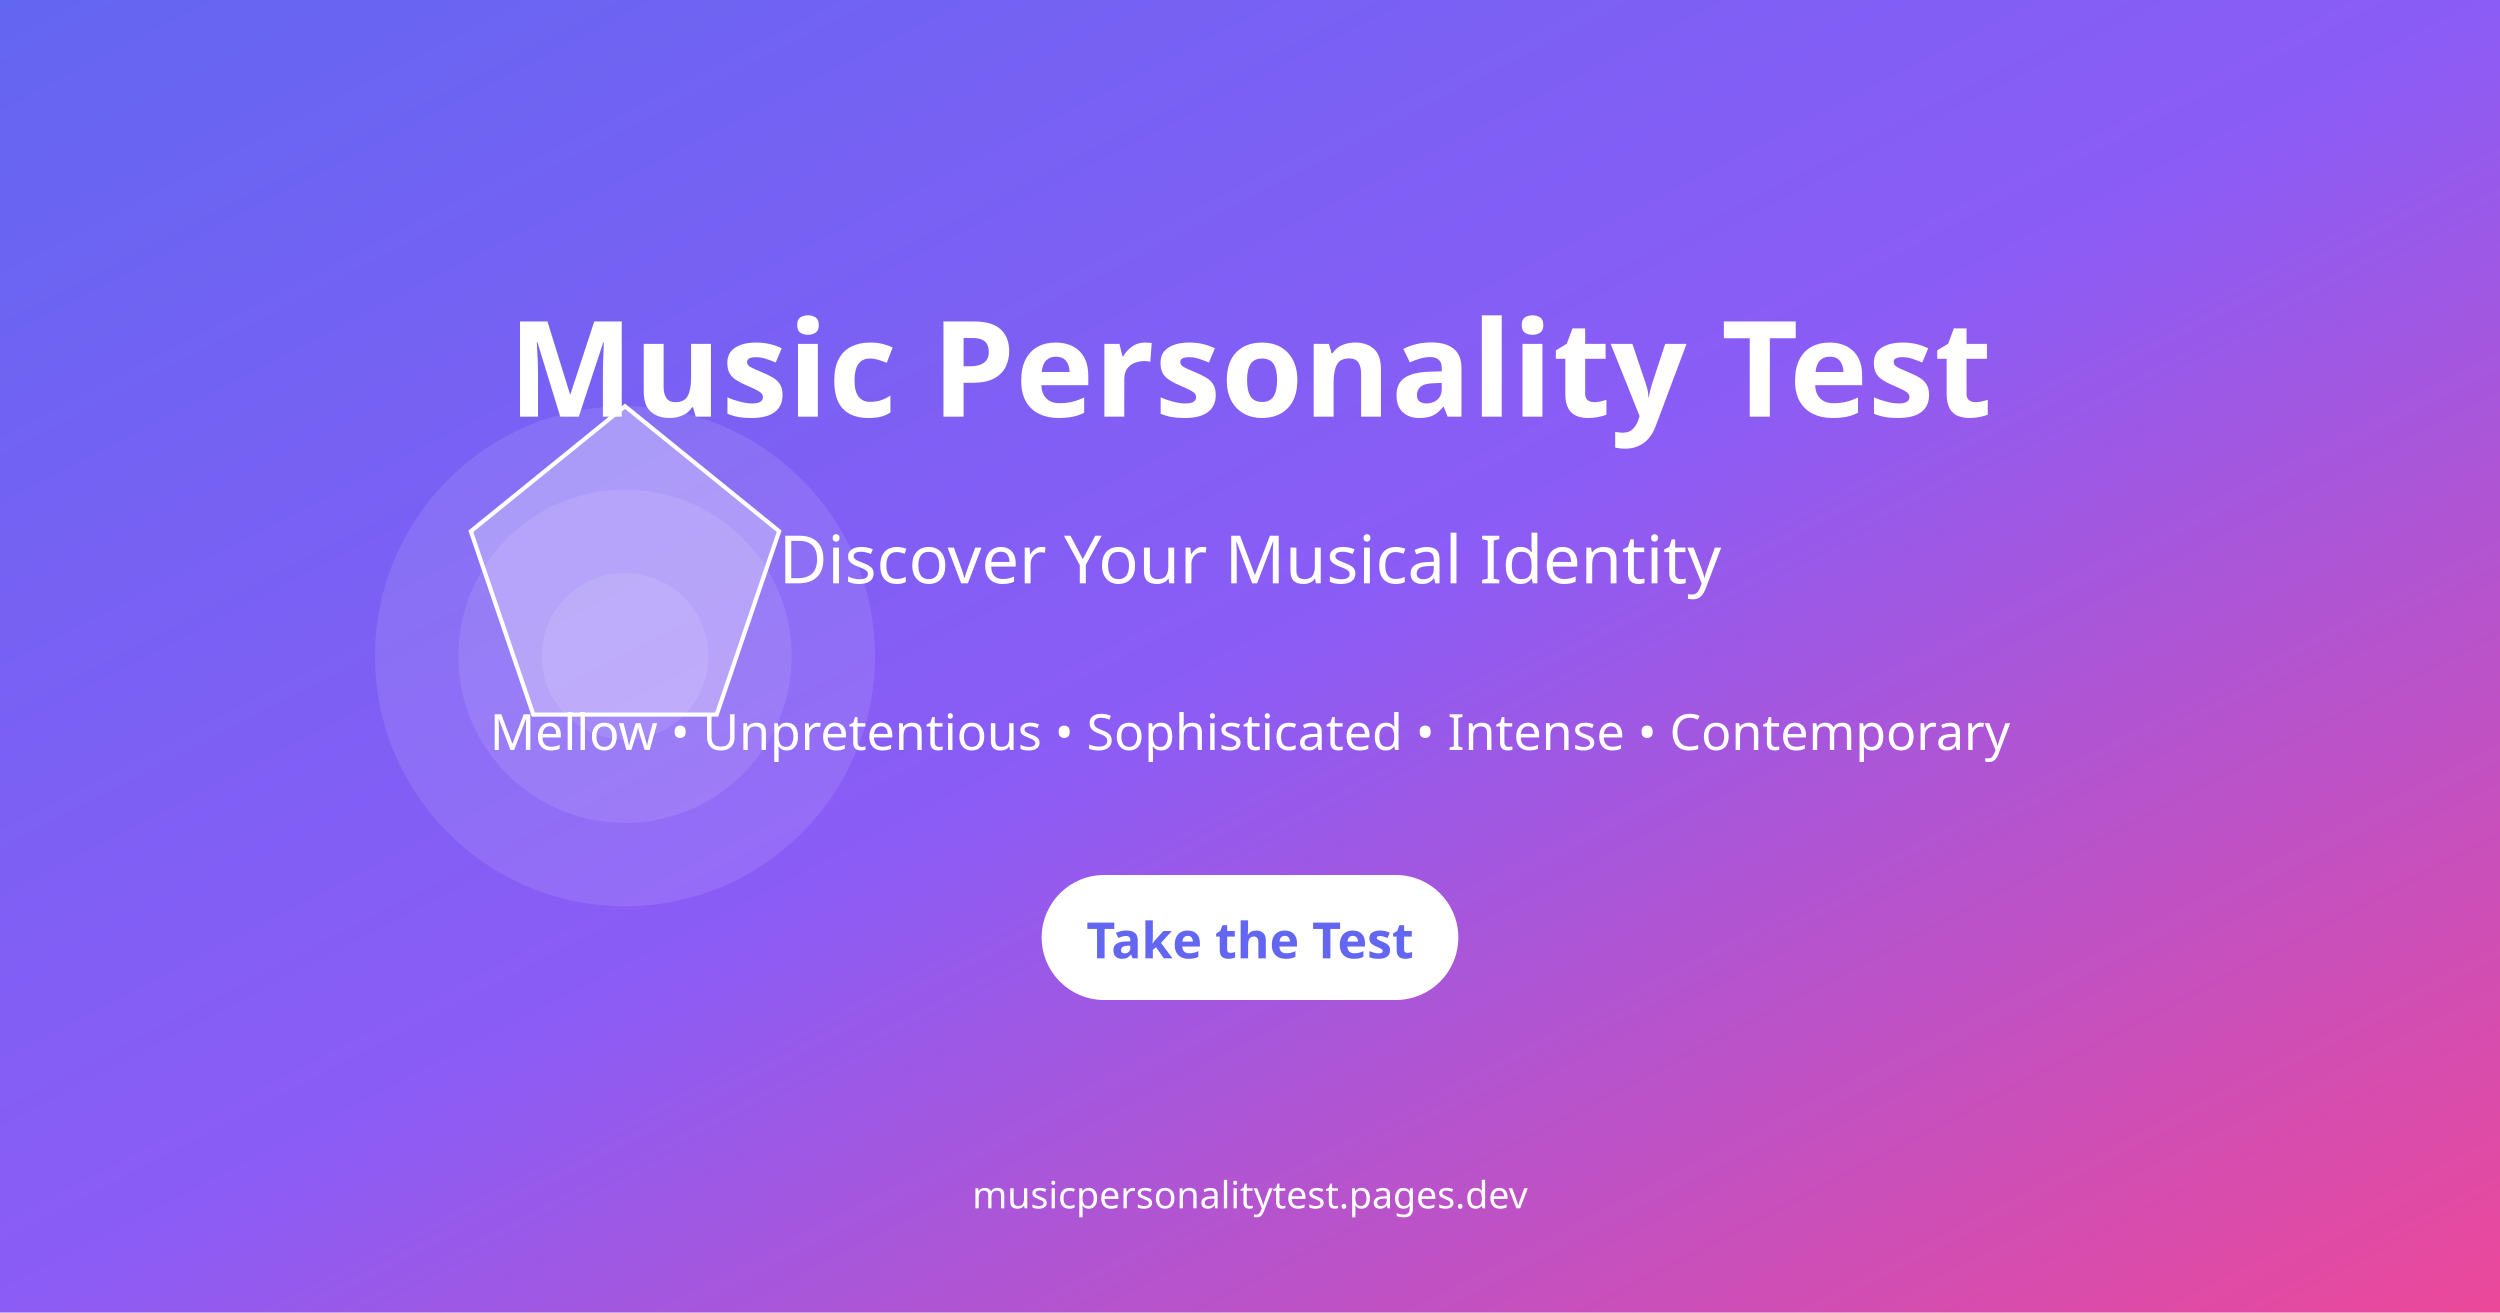
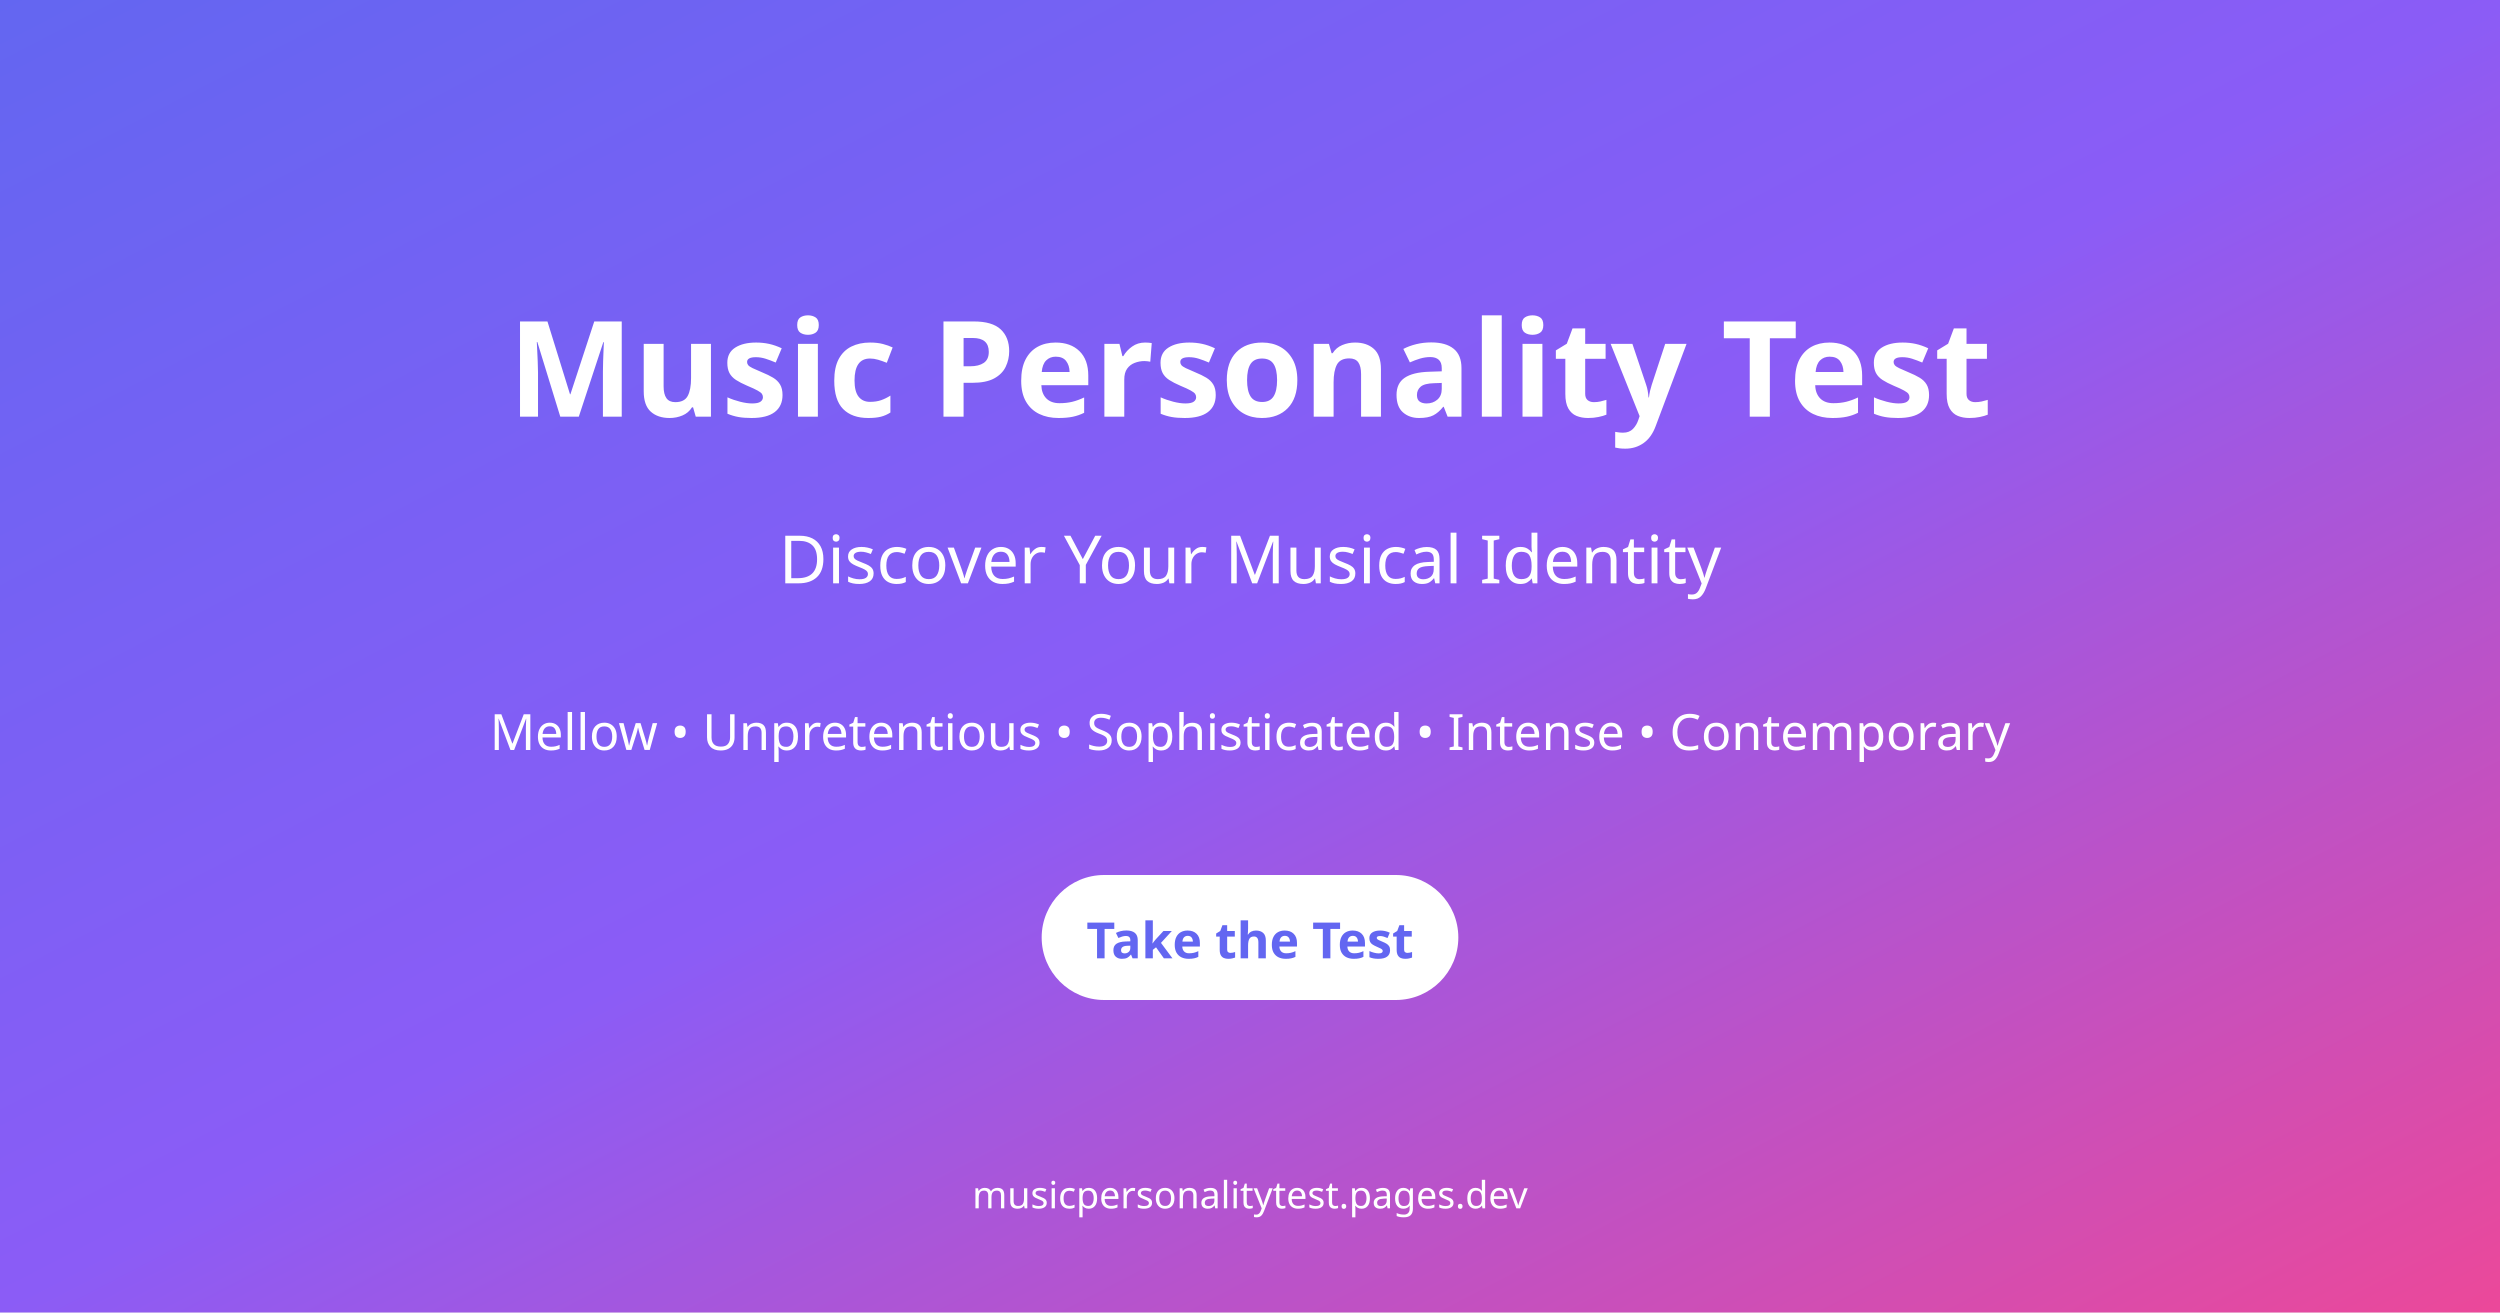
<svg xmlns="http://www.w3.org/2000/svg" width="1200" height="630" viewBox="0 0 1200 630" fill="none">
  <defs>
    <linearGradient id="bgGradient" x1="0%" y1="0%" x2="100%" y2="100%">
      <stop offset="0%" style="stop-color:#6366f1;stop-opacity:1" />
      <stop offset="50%" style="stop-color:#8b5cf6;stop-opacity:1" />
      <stop offset="100%" style="stop-color:#ec4899;stop-opacity:1" />
    </linearGradient>
  </defs>
  <rect width="1200" height="630" fill="url(#bgGradient)" />
-   <circle cx="300" cy="315" r="120" fill="white" fill-opacity="0.1" />
-   <circle cx="300" cy="315" r="80" fill="white" fill-opacity="0.1" />
-   <circle cx="300" cy="315" r="40" fill="white" fill-opacity="0.1" />
-   <polygon points="300,195 374,255 344,343 256,343 226,255" fill="white" fill-opacity="0.3" stroke="white" stroke-width="2" />
  <text x="600" y="200" text-anchor="middle" fill="white" font-family="system-ui" font-size="64" font-weight="bold">Music Personality Test</text>
  <text x="600" y="280" text-anchor="middle" fill="white" font-family="system-ui" font-size="32" font-weight="normal">Discover Your Musical Identity</text>
  <text x="600" y="360" text-anchor="middle" fill="white" font-family="system-ui" font-size="24" font-weight="normal">Mellow • Unpretentious • Sophisticated • Intense • Contemporary</text>
  <rect x="500" y="420" width="200" height="60" rx="30" fill="white" />
  <text x="600" y="460" text-anchor="middle" fill="#6366f1" font-family="system-ui" font-size="24" font-weight="bold">Take the Test</text>
  <text x="600" y="580" text-anchor="middle" fill="white" font-family="system-ui" font-size="18" font-weight="normal">musicpersonalitytest.pages.dev</text>
</svg>
